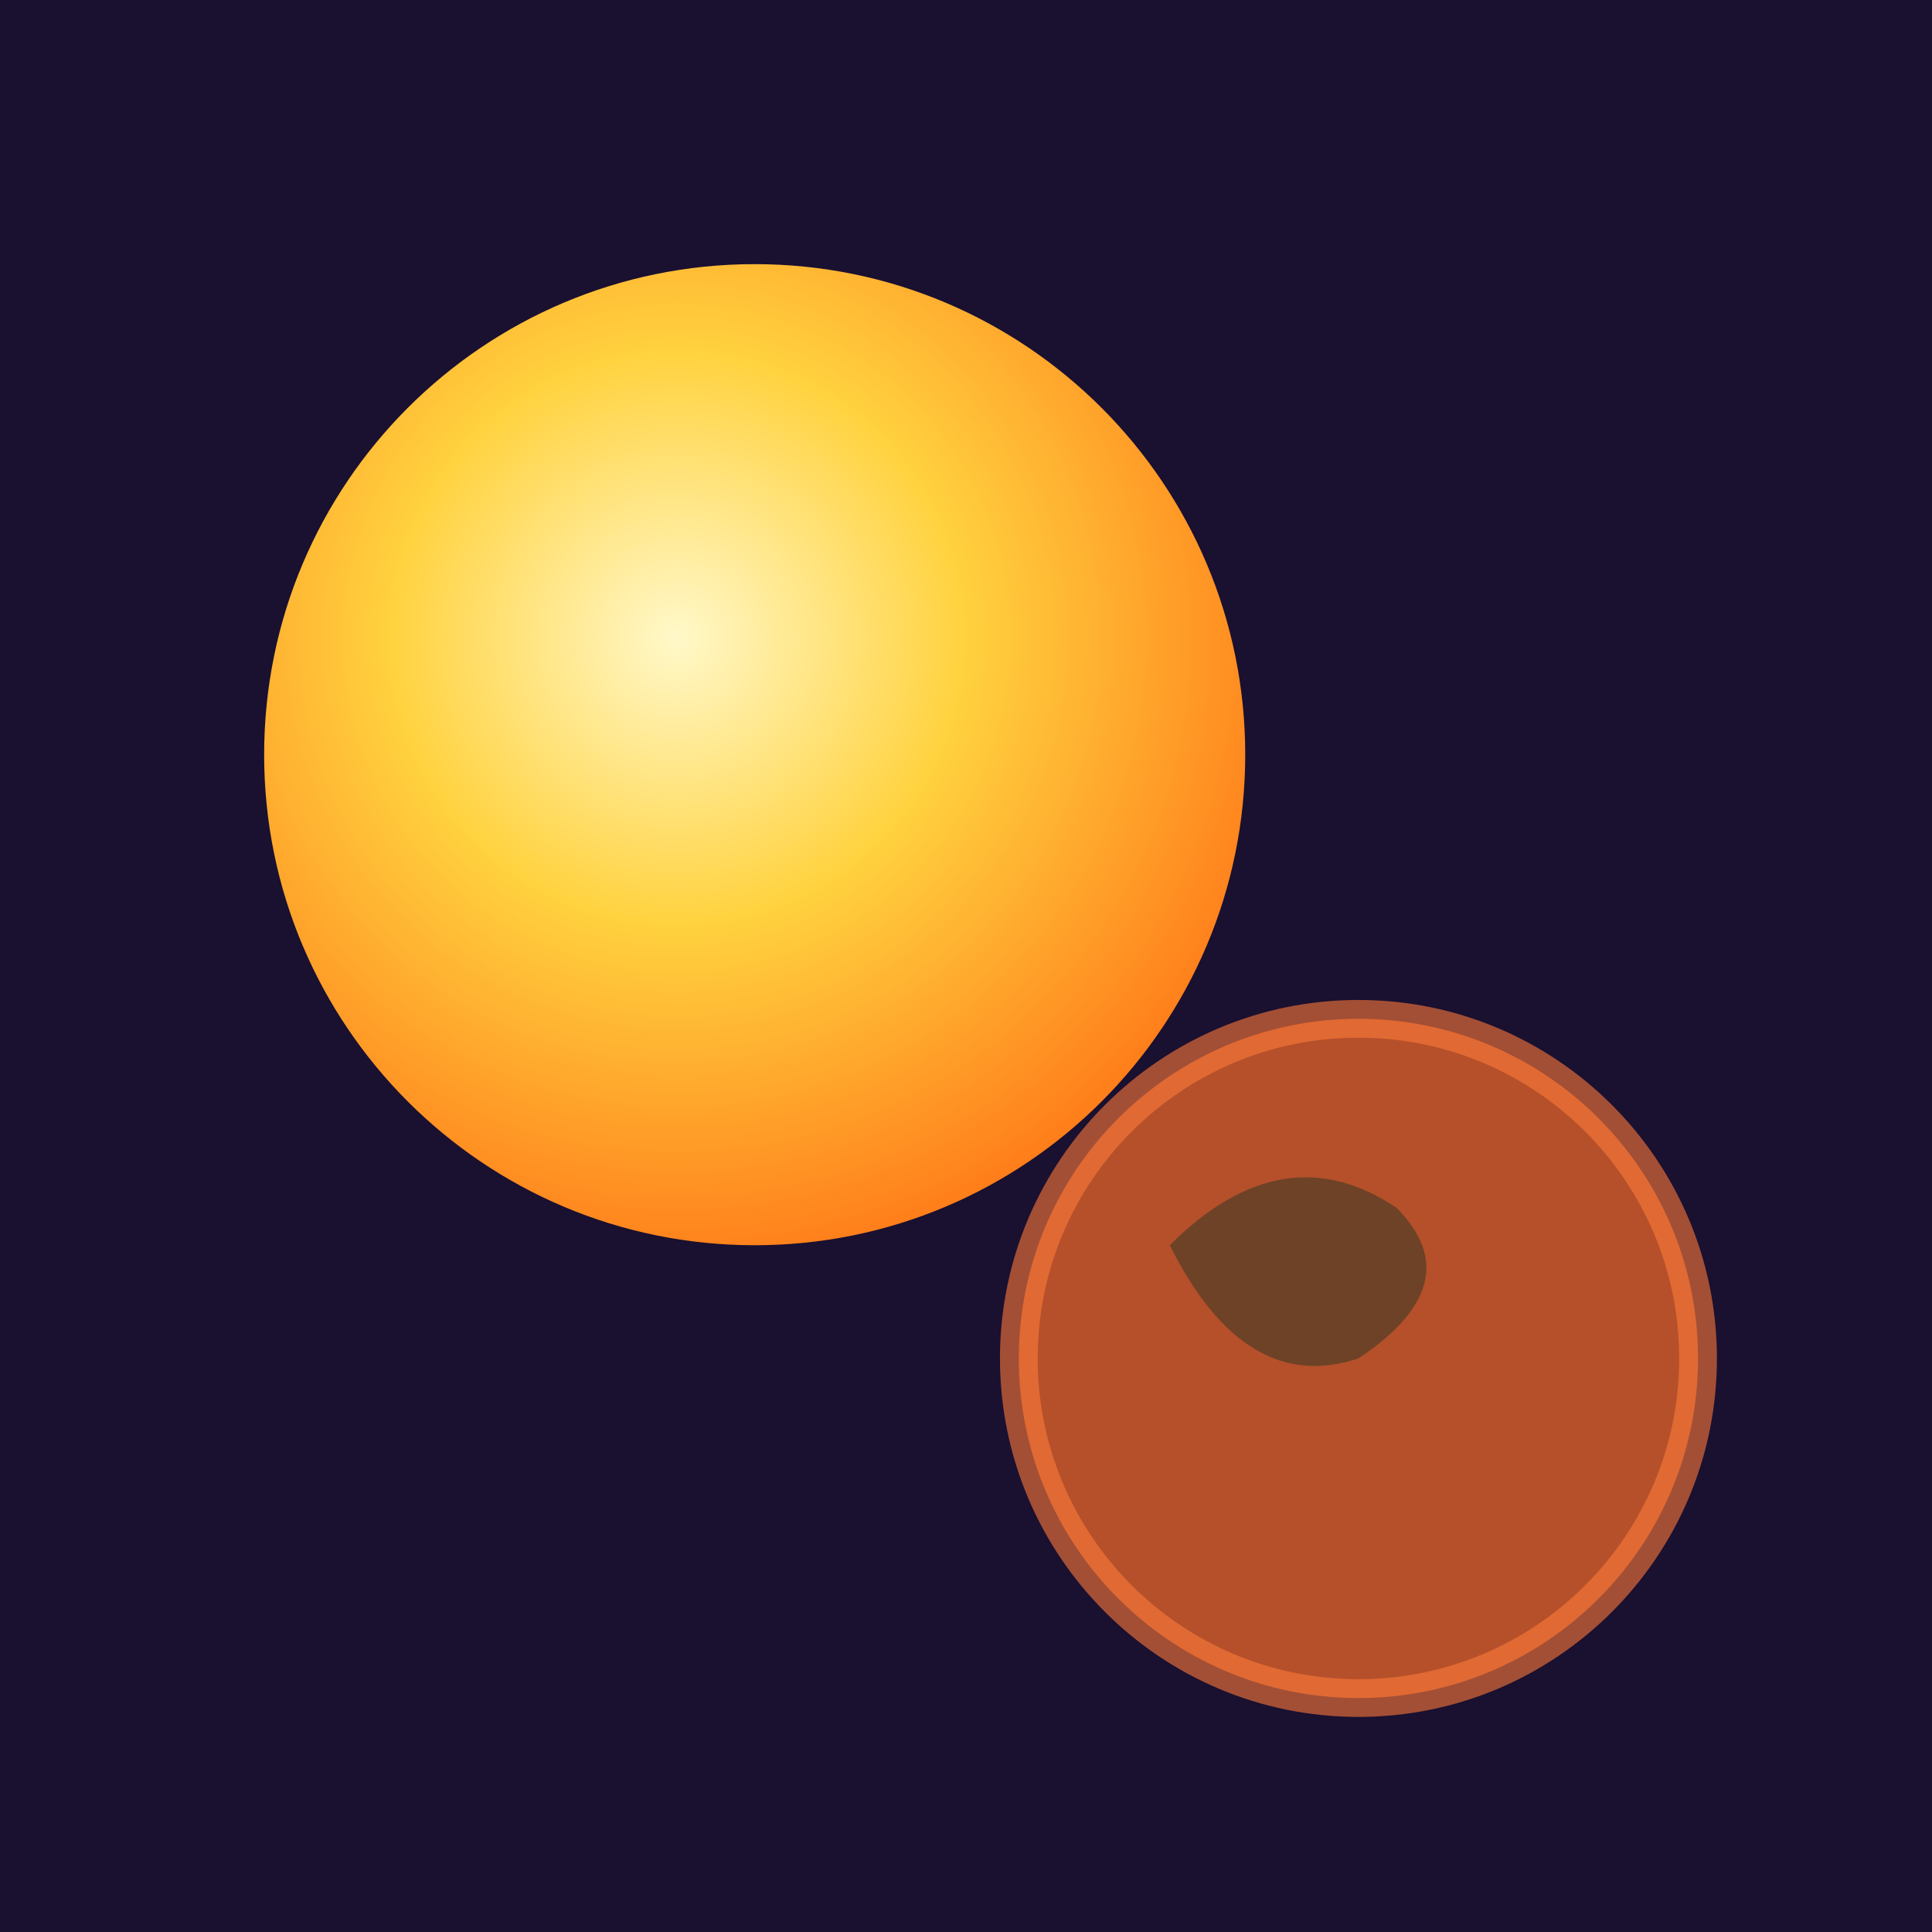
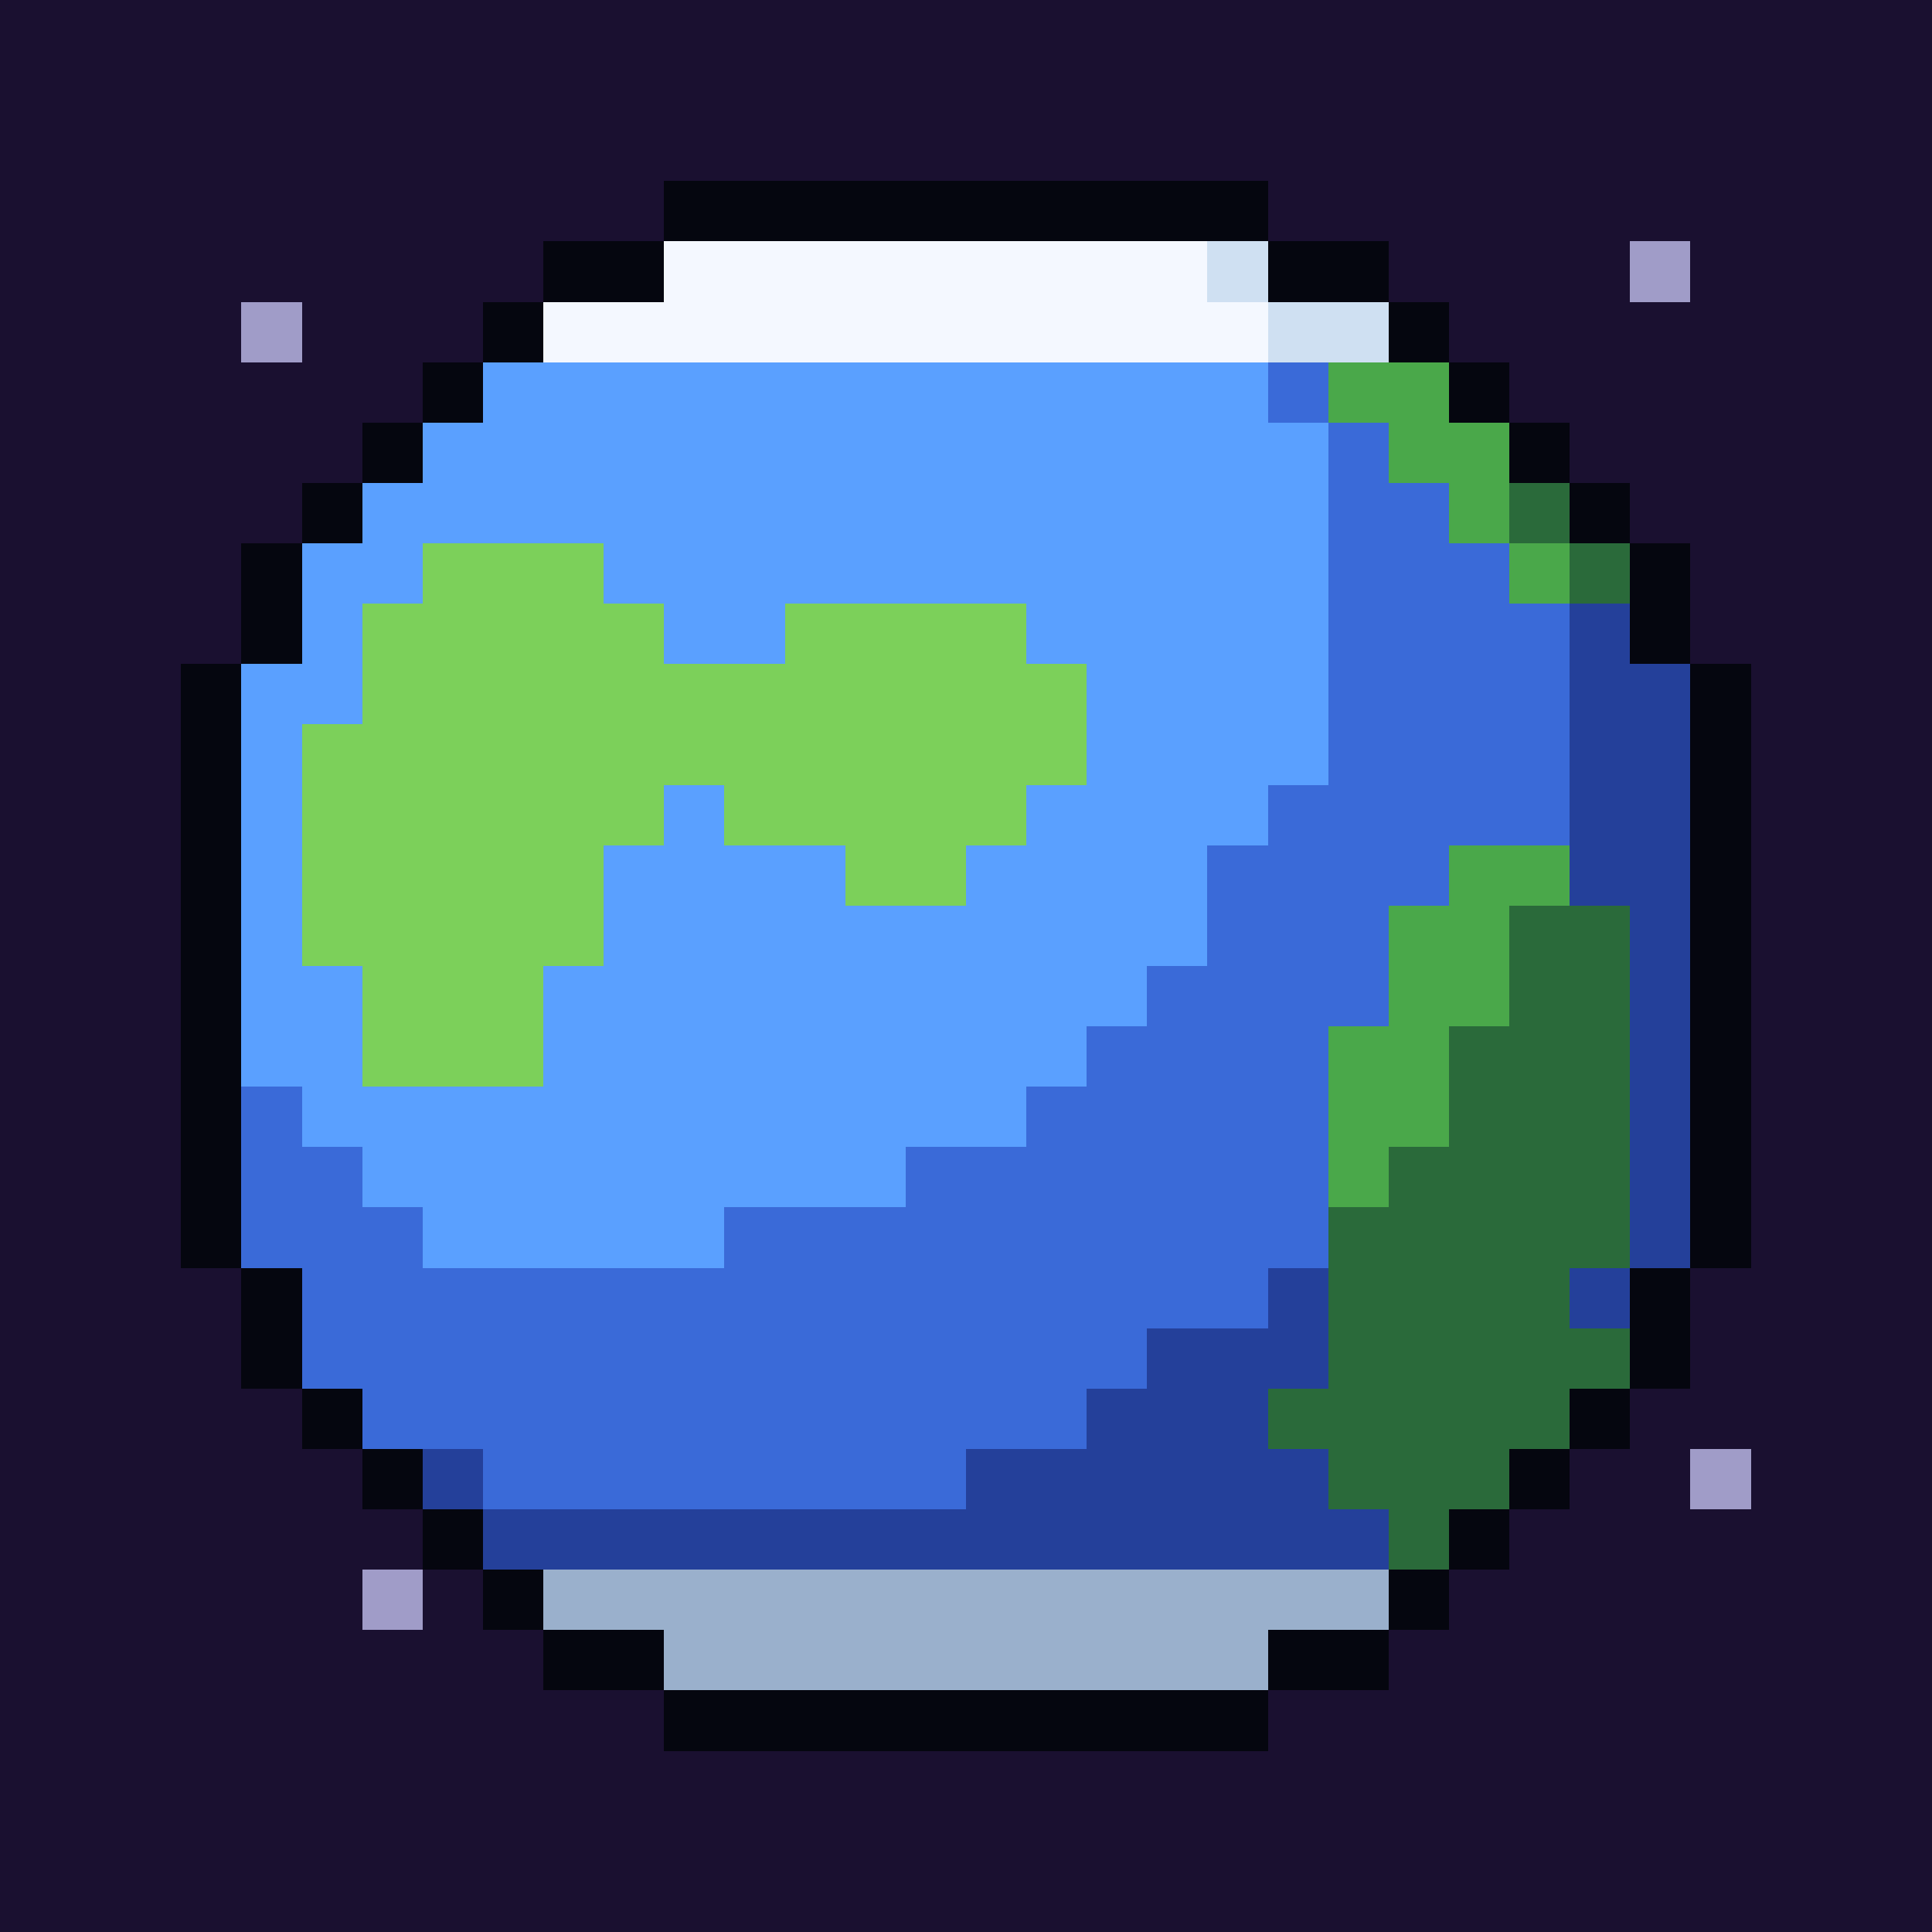
- <svg xmlns="http://www.w3.org/2000/svg" viewBox="0 0 512 512">
-   <defs>
-     <radialGradient id="s" cx="42%" cy="38%" r="65%">
-       <stop offset="0" stop-color="#fff8c9" />
-       <stop offset=".45" stop-color="#ffd23f" />
-       <stop offset="1" stop-color="#ff7d1a" />
-     </radialGradient>
-   </defs>
-   <rect width="512" height="512" fill="#1a1030" />
-   <circle cx="200" cy="200" r="130" fill="url(#s)" />
-   <circle cx="360" cy="360" r="90" fill="#b5502a" />
-   <path d="M310 330 q30 -30 60 -10 q20 20 -10 40 q-30 10 -50 -30z" fill="#6e4227" />
-   <circle cx="360" cy="360" r="90" fill="none" stroke="#ff7a3a" stroke-width="10" stroke-opacity=".6" />
+ <svg xmlns="http://www.w3.org/2000/svg" viewBox="0 0 32 32" shape-rendering="crispEdges">
+   <rect width="32" height="32" fill="#1a1030" />
+   <rect x="4" y="5" width="1" height="1" fill="#a09cc8" />
+   <rect x="27" y="4" width="1" height="1" fill="#a09cc8" />
+   <rect x="6" y="26" width="1" height="1" fill="#a09cc8" />
+   <rect x="28" y="24" width="1" height="1" fill="#a09cc8" />
+   <rect x="25" y="13" width="1" height="1" fill="#a09cc8" />
+   <rect x="3" y="15" width="1" height="1" fill="#a09cc8" />
+   <rect x="11" y="4" width="1" height="1" fill="#f4f8ff" />
+   <rect x="12" y="4" width="1" height="1" fill="#f4f8ff" />
+   <rect x="13" y="4" width="1" height="1" fill="#f4f8ff" />
+   <rect x="14" y="4" width="1" height="1" fill="#f4f8ff" />
+   <rect x="15" y="4" width="1" height="1" fill="#f4f8ff" />
+   <rect x="16" y="4" width="1" height="1" fill="#f4f8ff" />
+   <rect x="17" y="4" width="1" height="1" fill="#f4f8ff" />
+   <rect x="18" y="4" width="1" height="1" fill="#f4f8ff" />
+   <rect x="19" y="4" width="1" height="1" fill="#f4f8ff" />
+   <rect x="20" y="4" width="1" height="1" fill="#cfe0f2" />
+   <rect x="9" y="5" width="1" height="1" fill="#f4f8ff" />
+   <rect x="10" y="5" width="1" height="1" fill="#f4f8ff" />
+   <rect x="11" y="5" width="1" height="1" fill="#f4f8ff" />
+   <rect x="12" y="5" width="1" height="1" fill="#f4f8ff" />
+   <rect x="13" y="5" width="1" height="1" fill="#f4f8ff" />
+   <rect x="14" y="5" width="1" height="1" fill="#f4f8ff" />
+   <rect x="15" y="5" width="1" height="1" fill="#f4f8ff" />
+   <rect x="16" y="5" width="1" height="1" fill="#f4f8ff" />
+   <rect x="17" y="5" width="1" height="1" fill="#f4f8ff" />
+   <rect x="18" y="5" width="1" height="1" fill="#f4f8ff" />
+   <rect x="19" y="5" width="1" height="1" fill="#f4f8ff" />
+   <rect x="20" y="5" width="1" height="1" fill="#f4f8ff" />
+   <rect x="21" y="5" width="1" height="1" fill="#cfe0f2" />
+   <rect x="22" y="5" width="1" height="1" fill="#cfe0f2" />
+   <rect x="8" y="6" width="1" height="1" fill="#5aa0ff" />
+   <rect x="9" y="6" width="1" height="1" fill="#5aa0ff" />
+   <rect x="10" y="6" width="1" height="1" fill="#5aa0ff" />
+   <rect x="11" y="6" width="1" height="1" fill="#5aa0ff" />
+   <rect x="12" y="6" width="1" height="1" fill="#5aa0ff" />
+   <rect x="13" y="6" width="1" height="1" fill="#5aa0ff" />
+   <rect x="14" y="6" width="1" height="1" fill="#5aa0ff" />
+   <rect x="15" y="6" width="1" height="1" fill="#5aa0ff" />
+   <rect x="16" y="6" width="1" height="1" fill="#5aa0ff" />
+   <rect x="17" y="6" width="1" height="1" fill="#5aa0ff" />
+   <rect x="18" y="6" width="1" height="1" fill="#5aa0ff" />
+   <rect x="19" y="6" width="1" height="1" fill="#5aa0ff" />
+   <rect x="20" y="6" width="1" height="1" fill="#5aa0ff" />
+   <rect x="21" y="6" width="1" height="1" fill="#3a6ad8" />
+   <rect x="22" y="6" width="1" height="1" fill="#4aa84a" />
+   <rect x="23" y="6" width="1" height="1" fill="#4aa84a" />
+   <rect x="7" y="7" width="1" height="1" fill="#5aa0ff" />
+   <rect x="8" y="7" width="1" height="1" fill="#5aa0ff" />
+   <rect x="9" y="7" width="1" height="1" fill="#5aa0ff" />
+   <rect x="10" y="7" width="1" height="1" fill="#5aa0ff" />
+   <rect x="11" y="7" width="1" height="1" fill="#5aa0ff" />
+   <rect x="12" y="7" width="1" height="1" fill="#5aa0ff" />
+   <rect x="13" y="7" width="1" height="1" fill="#5aa0ff" />
+   <rect x="14" y="7" width="1" height="1" fill="#5aa0ff" />
+   <rect x="15" y="7" width="1" height="1" fill="#5aa0ff" />
+   <rect x="16" y="7" width="1" height="1" fill="#5aa0ff" />
+   <rect x="17" y="7" width="1" height="1" fill="#5aa0ff" />
+   <rect x="18" y="7" width="1" height="1" fill="#5aa0ff" />
+   <rect x="19" y="7" width="1" height="1" fill="#5aa0ff" />
+   <rect x="20" y="7" width="1" height="1" fill="#5aa0ff" />
+   <rect x="21" y="7" width="1" height="1" fill="#5aa0ff" />
+   <rect x="22" y="7" width="1" height="1" fill="#3a6ad8" />
+   <rect x="23" y="7" width="1" height="1" fill="#4aa84a" />
+   <rect x="24" y="7" width="1" height="1" fill="#4aa84a" />
+   <rect x="6" y="8" width="1" height="1" fill="#5aa0ff" />
+   <rect x="7" y="8" width="1" height="1" fill="#5aa0ff" />
+   <rect x="8" y="8" width="1" height="1" fill="#5aa0ff" />
+   <rect x="9" y="8" width="1" height="1" fill="#5aa0ff" />
+   <rect x="10" y="8" width="1" height="1" fill="#5aa0ff" />
+   <rect x="11" y="8" width="1" height="1" fill="#5aa0ff" />
+   <rect x="12" y="8" width="1" height="1" fill="#5aa0ff" />
+   <rect x="13" y="8" width="1" height="1" fill="#5aa0ff" />
+   <rect x="14" y="8" width="1" height="1" fill="#5aa0ff" />
+   <rect x="15" y="8" width="1" height="1" fill="#5aa0ff" />
+   <rect x="16" y="8" width="1" height="1" fill="#5aa0ff" />
+   <rect x="17" y="8" width="1" height="1" fill="#5aa0ff" />
+   <rect x="18" y="8" width="1" height="1" fill="#5aa0ff" />
+   <rect x="19" y="8" width="1" height="1" fill="#5aa0ff" />
+   <rect x="20" y="8" width="1" height="1" fill="#5aa0ff" />
+   <rect x="21" y="8" width="1" height="1" fill="#5aa0ff" />
+   <rect x="22" y="8" width="1" height="1" fill="#3a6ad8" />
+   <rect x="23" y="8" width="1" height="1" fill="#3a6ad8" />
+   <rect x="24" y="8" width="1" height="1" fill="#4aa84a" />
+   <rect x="25" y="8" width="1" height="1" fill="#2a6a3a" />
+   <rect x="5" y="9" width="1" height="1" fill="#5aa0ff" />
+   <rect x="6" y="9" width="1" height="1" fill="#5aa0ff" />
+   <rect x="7" y="9" width="1" height="1" fill="#7cd05a" />
+   <rect x="8" y="9" width="1" height="1" fill="#7cd05a" />
+   <rect x="9" y="9" width="1" height="1" fill="#7cd05a" />
+   <rect x="10" y="9" width="1" height="1" fill="#5aa0ff" />
+   <rect x="11" y="9" width="1" height="1" fill="#5aa0ff" />
+   <rect x="12" y="9" width="1" height="1" fill="#5aa0ff" />
+   <rect x="13" y="9" width="1" height="1" fill="#5aa0ff" />
+   <rect x="14" y="9" width="1" height="1" fill="#5aa0ff" />
+   <rect x="15" y="9" width="1" height="1" fill="#5aa0ff" />
+   <rect x="16" y="9" width="1" height="1" fill="#5aa0ff" />
+   <rect x="17" y="9" width="1" height="1" fill="#5aa0ff" />
+   <rect x="18" y="9" width="1" height="1" fill="#5aa0ff" />
+   <rect x="19" y="9" width="1" height="1" fill="#5aa0ff" />
+   <rect x="20" y="9" width="1" height="1" fill="#5aa0ff" />
+   <rect x="21" y="9" width="1" height="1" fill="#5aa0ff" />
+   <rect x="22" y="9" width="1" height="1" fill="#3a6ad8" />
+   <rect x="23" y="9" width="1" height="1" fill="#3a6ad8" />
+   <rect x="24" y="9" width="1" height="1" fill="#3a6ad8" />
+   <rect x="25" y="9" width="1" height="1" fill="#4aa84a" />
+   <rect x="26" y="9" width="1" height="1" fill="#2a6a3a" />
+   <rect x="5" y="10" width="1" height="1" fill="#5aa0ff" />
+   <rect x="6" y="10" width="1" height="1" fill="#7cd05a" />
+   <rect x="7" y="10" width="1" height="1" fill="#7cd05a" />
+   <rect x="8" y="10" width="1" height="1" fill="#7cd05a" />
+   <rect x="9" y="10" width="1" height="1" fill="#7cd05a" />
+   <rect x="10" y="10" width="1" height="1" fill="#7cd05a" />
+   <rect x="11" y="10" width="1" height="1" fill="#5aa0ff" />
+   <rect x="12" y="10" width="1" height="1" fill="#5aa0ff" />
+   <rect x="13" y="10" width="1" height="1" fill="#7cd05a" />
+   <rect x="14" y="10" width="1" height="1" fill="#7cd05a" />
+   <rect x="15" y="10" width="1" height="1" fill="#7cd05a" />
+   <rect x="16" y="10" width="1" height="1" fill="#7cd05a" />
+   <rect x="17" y="10" width="1" height="1" fill="#5aa0ff" />
+   <rect x="18" y="10" width="1" height="1" fill="#5aa0ff" />
+   <rect x="19" y="10" width="1" height="1" fill="#5aa0ff" />
+   <rect x="20" y="10" width="1" height="1" fill="#5aa0ff" />
+   <rect x="21" y="10" width="1" height="1" fill="#5aa0ff" />
+   <rect x="22" y="10" width="1" height="1" fill="#3a6ad8" />
+   <rect x="23" y="10" width="1" height="1" fill="#3a6ad8" />
+   <rect x="24" y="10" width="1" height="1" fill="#3a6ad8" />
+   <rect x="25" y="10" width="1" height="1" fill="#3a6ad8" />
+   <rect x="26" y="10" width="1" height="1" fill="#24409a" />
+   <rect x="4" y="11" width="1" height="1" fill="#5aa0ff" />
+   <rect x="5" y="11" width="1" height="1" fill="#5aa0ff" />
+   <rect x="6" y="11" width="1" height="1" fill="#7cd05a" />
+   <rect x="7" y="11" width="1" height="1" fill="#7cd05a" />
+   <rect x="8" y="11" width="1" height="1" fill="#7cd05a" />
+   <rect x="9" y="11" width="1" height="1" fill="#7cd05a" />
+   <rect x="10" y="11" width="1" height="1" fill="#7cd05a" />
+   <rect x="11" y="11" width="1" height="1" fill="#7cd05a" />
+   <rect x="12" y="11" width="1" height="1" fill="#7cd05a" />
+   <rect x="13" y="11" width="1" height="1" fill="#7cd05a" />
+   <rect x="14" y="11" width="1" height="1" fill="#7cd05a" />
+   <rect x="15" y="11" width="1" height="1" fill="#7cd05a" />
+   <rect x="16" y="11" width="1" height="1" fill="#7cd05a" />
+   <rect x="17" y="11" width="1" height="1" fill="#7cd05a" />
+   <rect x="18" y="11" width="1" height="1" fill="#5aa0ff" />
+   <rect x="19" y="11" width="1" height="1" fill="#5aa0ff" />
+   <rect x="20" y="11" width="1" height="1" fill="#5aa0ff" />
+   <rect x="21" y="11" width="1" height="1" fill="#5aa0ff" />
+   <rect x="22" y="11" width="1" height="1" fill="#3a6ad8" />
+   <rect x="23" y="11" width="1" height="1" fill="#3a6ad8" />
+   <rect x="24" y="11" width="1" height="1" fill="#3a6ad8" />
+   <rect x="25" y="11" width="1" height="1" fill="#3a6ad8" />
+   <rect x="26" y="11" width="1" height="1" fill="#24409a" />
+   <rect x="27" y="11" width="1" height="1" fill="#24409a" />
+   <rect x="4" y="12" width="1" height="1" fill="#5aa0ff" />
+   <rect x="5" y="12" width="1" height="1" fill="#7cd05a" />
+   <rect x="6" y="12" width="1" height="1" fill="#7cd05a" />
+   <rect x="7" y="12" width="1" height="1" fill="#7cd05a" />
+   <rect x="8" y="12" width="1" height="1" fill="#7cd05a" />
+   <rect x="9" y="12" width="1" height="1" fill="#7cd05a" />
+   <rect x="10" y="12" width="1" height="1" fill="#7cd05a" />
+   <rect x="11" y="12" width="1" height="1" fill="#7cd05a" />
+   <rect x="12" y="12" width="1" height="1" fill="#7cd05a" />
+   <rect x="13" y="12" width="1" height="1" fill="#7cd05a" />
+   <rect x="14" y="12" width="1" height="1" fill="#7cd05a" />
+   <rect x="15" y="12" width="1" height="1" fill="#7cd05a" />
+   <rect x="16" y="12" width="1" height="1" fill="#7cd05a" />
+   <rect x="17" y="12" width="1" height="1" fill="#7cd05a" />
+   <rect x="18" y="12" width="1" height="1" fill="#5aa0ff" />
+   <rect x="19" y="12" width="1" height="1" fill="#5aa0ff" />
+   <rect x="20" y="12" width="1" height="1" fill="#5aa0ff" />
+   <rect x="21" y="12" width="1" height="1" fill="#5aa0ff" />
+   <rect x="22" y="12" width="1" height="1" fill="#3a6ad8" />
+   <rect x="23" y="12" width="1" height="1" fill="#3a6ad8" />
+   <rect x="24" y="12" width="1" height="1" fill="#3a6ad8" />
+   <rect x="25" y="12" width="1" height="1" fill="#3a6ad8" />
+   <rect x="26" y="12" width="1" height="1" fill="#24409a" />
+   <rect x="27" y="12" width="1" height="1" fill="#24409a" />
+   <rect x="4" y="13" width="1" height="1" fill="#5aa0ff" />
+   <rect x="5" y="13" width="1" height="1" fill="#7cd05a" />
+   <rect x="6" y="13" width="1" height="1" fill="#7cd05a" />
+   <rect x="7" y="13" width="1" height="1" fill="#7cd05a" />
+   <rect x="8" y="13" width="1" height="1" fill="#7cd05a" />
+   <rect x="9" y="13" width="1" height="1" fill="#7cd05a" />
+   <rect x="10" y="13" width="1" height="1" fill="#7cd05a" />
+   <rect x="11" y="13" width="1" height="1" fill="#5aa0ff" />
+   <rect x="12" y="13" width="1" height="1" fill="#7cd05a" />
+   <rect x="13" y="13" width="1" height="1" fill="#7cd05a" />
+   <rect x="14" y="13" width="1" height="1" fill="#7cd05a" />
+   <rect x="15" y="13" width="1" height="1" fill="#7cd05a" />
+   <rect x="16" y="13" width="1" height="1" fill="#7cd05a" />
+   <rect x="17" y="13" width="1" height="1" fill="#5aa0ff" />
+   <rect x="18" y="13" width="1" height="1" fill="#5aa0ff" />
+   <rect x="19" y="13" width="1" height="1" fill="#5aa0ff" />
+   <rect x="20" y="13" width="1" height="1" fill="#5aa0ff" />
+   <rect x="21" y="13" width="1" height="1" fill="#3a6ad8" />
+   <rect x="22" y="13" width="1" height="1" fill="#3a6ad8" />
+   <rect x="23" y="13" width="1" height="1" fill="#3a6ad8" />
+   <rect x="24" y="13" width="1" height="1" fill="#3a6ad8" />
+   <rect x="25" y="13" width="1" height="1" fill="#3a6ad8" />
+   <rect x="26" y="13" width="1" height="1" fill="#24409a" />
+   <rect x="27" y="13" width="1" height="1" fill="#24409a" />
+   <rect x="4" y="14" width="1" height="1" fill="#5aa0ff" />
+   <rect x="5" y="14" width="1" height="1" fill="#7cd05a" />
+   <rect x="6" y="14" width="1" height="1" fill="#7cd05a" />
+   <rect x="7" y="14" width="1" height="1" fill="#7cd05a" />
+   <rect x="8" y="14" width="1" height="1" fill="#7cd05a" />
+   <rect x="9" y="14" width="1" height="1" fill="#7cd05a" />
+   <rect x="10" y="14" width="1" height="1" fill="#5aa0ff" />
+   <rect x="11" y="14" width="1" height="1" fill="#5aa0ff" />
+   <rect x="12" y="14" width="1" height="1" fill="#5aa0ff" />
+   <rect x="13" y="14" width="1" height="1" fill="#5aa0ff" />
+   <rect x="14" y="14" width="1" height="1" fill="#7cd05a" />
+   <rect x="15" y="14" width="1" height="1" fill="#7cd05a" />
+   <rect x="16" y="14" width="1" height="1" fill="#5aa0ff" />
+   <rect x="17" y="14" width="1" height="1" fill="#5aa0ff" />
+   <rect x="18" y="14" width="1" height="1" fill="#5aa0ff" />
+   <rect x="19" y="14" width="1" height="1" fill="#5aa0ff" />
+   <rect x="20" y="14" width="1" height="1" fill="#3a6ad8" />
+   <rect x="21" y="14" width="1" height="1" fill="#3a6ad8" />
+   <rect x="22" y="14" width="1" height="1" fill="#3a6ad8" />
+   <rect x="23" y="14" width="1" height="1" fill="#3a6ad8" />
+   <rect x="24" y="14" width="1" height="1" fill="#4aa84a" />
+   <rect x="25" y="14" width="1" height="1" fill="#4aa84a" />
+   <rect x="26" y="14" width="1" height="1" fill="#24409a" />
+   <rect x="27" y="14" width="1" height="1" fill="#24409a" />
+   <rect x="4" y="15" width="1" height="1" fill="#5aa0ff" />
+   <rect x="5" y="15" width="1" height="1" fill="#7cd05a" />
+   <rect x="6" y="15" width="1" height="1" fill="#7cd05a" />
+   <rect x="7" y="15" width="1" height="1" fill="#7cd05a" />
+   <rect x="8" y="15" width="1" height="1" fill="#7cd05a" />
+   <rect x="9" y="15" width="1" height="1" fill="#7cd05a" />
+   <rect x="10" y="15" width="1" height="1" fill="#5aa0ff" />
+   <rect x="11" y="15" width="1" height="1" fill="#5aa0ff" />
+   <rect x="12" y="15" width="1" height="1" fill="#5aa0ff" />
+   <rect x="13" y="15" width="1" height="1" fill="#5aa0ff" />
+   <rect x="14" y="15" width="1" height="1" fill="#5aa0ff" />
+   <rect x="15" y="15" width="1" height="1" fill="#5aa0ff" />
+   <rect x="16" y="15" width="1" height="1" fill="#5aa0ff" />
+   <rect x="17" y="15" width="1" height="1" fill="#5aa0ff" />
+   <rect x="18" y="15" width="1" height="1" fill="#5aa0ff" />
+   <rect x="19" y="15" width="1" height="1" fill="#5aa0ff" />
+   <rect x="20" y="15" width="1" height="1" fill="#3a6ad8" />
+   <rect x="21" y="15" width="1" height="1" fill="#3a6ad8" />
+   <rect x="22" y="15" width="1" height="1" fill="#3a6ad8" />
+   <rect x="23" y="15" width="1" height="1" fill="#4aa84a" />
+   <rect x="24" y="15" width="1" height="1" fill="#4aa84a" />
+   <rect x="25" y="15" width="1" height="1" fill="#2a6a3a" />
+   <rect x="26" y="15" width="1" height="1" fill="#2a6a3a" />
+   <rect x="27" y="15" width="1" height="1" fill="#24409a" />
+   <rect x="4" y="16" width="1" height="1" fill="#5aa0ff" />
+   <rect x="5" y="16" width="1" height="1" fill="#5aa0ff" />
+   <rect x="6" y="16" width="1" height="1" fill="#7cd05a" />
+   <rect x="7" y="16" width="1" height="1" fill="#7cd05a" />
+   <rect x="8" y="16" width="1" height="1" fill="#7cd05a" />
+   <rect x="9" y="16" width="1" height="1" fill="#5aa0ff" />
+   <rect x="10" y="16" width="1" height="1" fill="#5aa0ff" />
+   <rect x="11" y="16" width="1" height="1" fill="#5aa0ff" />
+   <rect x="12" y="16" width="1" height="1" fill="#5aa0ff" />
+   <rect x="13" y="16" width="1" height="1" fill="#5aa0ff" />
+   <rect x="14" y="16" width="1" height="1" fill="#5aa0ff" />
+   <rect x="15" y="16" width="1" height="1" fill="#5aa0ff" />
+   <rect x="16" y="16" width="1" height="1" fill="#5aa0ff" />
+   <rect x="17" y="16" width="1" height="1" fill="#5aa0ff" />
+   <rect x="18" y="16" width="1" height="1" fill="#5aa0ff" />
+   <rect x="19" y="16" width="1" height="1" fill="#3a6ad8" />
+   <rect x="20" y="16" width="1" height="1" fill="#3a6ad8" />
+   <rect x="21" y="16" width="1" height="1" fill="#3a6ad8" />
+   <rect x="22" y="16" width="1" height="1" fill="#3a6ad8" />
+   <rect x="23" y="16" width="1" height="1" fill="#4aa84a" />
+   <rect x="24" y="16" width="1" height="1" fill="#4aa84a" />
+   <rect x="25" y="16" width="1" height="1" fill="#2a6a3a" />
+   <rect x="26" y="16" width="1" height="1" fill="#2a6a3a" />
+   <rect x="27" y="16" width="1" height="1" fill="#24409a" />
+   <rect x="4" y="17" width="1" height="1" fill="#5aa0ff" />
+   <rect x="5" y="17" width="1" height="1" fill="#5aa0ff" />
+   <rect x="6" y="17" width="1" height="1" fill="#7cd05a" />
+   <rect x="7" y="17" width="1" height="1" fill="#7cd05a" />
+   <rect x="8" y="17" width="1" height="1" fill="#7cd05a" />
+   <rect x="9" y="17" width="1" height="1" fill="#5aa0ff" />
+   <rect x="10" y="17" width="1" height="1" fill="#5aa0ff" />
+   <rect x="11" y="17" width="1" height="1" fill="#5aa0ff" />
+   <rect x="12" y="17" width="1" height="1" fill="#5aa0ff" />
+   <rect x="13" y="17" width="1" height="1" fill="#5aa0ff" />
+   <rect x="14" y="17" width="1" height="1" fill="#5aa0ff" />
+   <rect x="15" y="17" width="1" height="1" fill="#5aa0ff" />
+   <rect x="16" y="17" width="1" height="1" fill="#5aa0ff" />
+   <rect x="17" y="17" width="1" height="1" fill="#5aa0ff" />
+   <rect x="18" y="17" width="1" height="1" fill="#3a6ad8" />
+   <rect x="19" y="17" width="1" height="1" fill="#3a6ad8" />
+   <rect x="20" y="17" width="1" height="1" fill="#3a6ad8" />
+   <rect x="21" y="17" width="1" height="1" fill="#3a6ad8" />
+   <rect x="22" y="17" width="1" height="1" fill="#4aa84a" />
+   <rect x="23" y="17" width="1" height="1" fill="#4aa84a" />
+   <rect x="24" y="17" width="1" height="1" fill="#2a6a3a" />
+   <rect x="25" y="17" width="1" height="1" fill="#2a6a3a" />
+   <rect x="26" y="17" width="1" height="1" fill="#2a6a3a" />
+   <rect x="27" y="17" width="1" height="1" fill="#24409a" />
+   <rect x="4" y="18" width="1" height="1" fill="#3a6ad8" />
+   <rect x="5" y="18" width="1" height="1" fill="#5aa0ff" />
+   <rect x="6" y="18" width="1" height="1" fill="#5aa0ff" />
+   <rect x="7" y="18" width="1" height="1" fill="#5aa0ff" />
+   <rect x="8" y="18" width="1" height="1" fill="#5aa0ff" />
+   <rect x="9" y="18" width="1" height="1" fill="#5aa0ff" />
+   <rect x="10" y="18" width="1" height="1" fill="#5aa0ff" />
+   <rect x="11" y="18" width="1" height="1" fill="#5aa0ff" />
+   <rect x="12" y="18" width="1" height="1" fill="#5aa0ff" />
+   <rect x="13" y="18" width="1" height="1" fill="#5aa0ff" />
+   <rect x="14" y="18" width="1" height="1" fill="#5aa0ff" />
+   <rect x="15" y="18" width="1" height="1" fill="#5aa0ff" />
+   <rect x="16" y="18" width="1" height="1" fill="#5aa0ff" />
+   <rect x="17" y="18" width="1" height="1" fill="#3a6ad8" />
+   <rect x="18" y="18" width="1" height="1" fill="#3a6ad8" />
+   <rect x="19" y="18" width="1" height="1" fill="#3a6ad8" />
+   <rect x="20" y="18" width="1" height="1" fill="#3a6ad8" />
+   <rect x="21" y="18" width="1" height="1" fill="#3a6ad8" />
+   <rect x="22" y="18" width="1" height="1" fill="#4aa84a" />
+   <rect x="23" y="18" width="1" height="1" fill="#4aa84a" />
+   <rect x="24" y="18" width="1" height="1" fill="#2a6a3a" />
+   <rect x="25" y="18" width="1" height="1" fill="#2a6a3a" />
+   <rect x="26" y="18" width="1" height="1" fill="#2a6a3a" />
+   <rect x="27" y="18" width="1" height="1" fill="#24409a" />
+   <rect x="4" y="19" width="1" height="1" fill="#3a6ad8" />
+   <rect x="5" y="19" width="1" height="1" fill="#3a6ad8" />
+   <rect x="6" y="19" width="1" height="1" fill="#5aa0ff" />
+   <rect x="7" y="19" width="1" height="1" fill="#5aa0ff" />
+   <rect x="8" y="19" width="1" height="1" fill="#5aa0ff" />
+   <rect x="9" y="19" width="1" height="1" fill="#5aa0ff" />
+   <rect x="10" y="19" width="1" height="1" fill="#5aa0ff" />
+   <rect x="11" y="19" width="1" height="1" fill="#5aa0ff" />
+   <rect x="12" y="19" width="1" height="1" fill="#5aa0ff" />
+   <rect x="13" y="19" width="1" height="1" fill="#5aa0ff" />
+   <rect x="14" y="19" width="1" height="1" fill="#5aa0ff" />
+   <rect x="15" y="19" width="1" height="1" fill="#3a6ad8" />
+   <rect x="16" y="19" width="1" height="1" fill="#3a6ad8" />
+   <rect x="17" y="19" width="1" height="1" fill="#3a6ad8" />
+   <rect x="18" y="19" width="1" height="1" fill="#3a6ad8" />
+   <rect x="19" y="19" width="1" height="1" fill="#3a6ad8" />
+   <rect x="20" y="19" width="1" height="1" fill="#3a6ad8" />
+   <rect x="21" y="19" width="1" height="1" fill="#3a6ad8" />
+   <rect x="22" y="19" width="1" height="1" fill="#4aa84a" />
+   <rect x="23" y="19" width="1" height="1" fill="#2a6a3a" />
+   <rect x="24" y="19" width="1" height="1" fill="#2a6a3a" />
+   <rect x="25" y="19" width="1" height="1" fill="#2a6a3a" />
+   <rect x="26" y="19" width="1" height="1" fill="#2a6a3a" />
+   <rect x="27" y="19" width="1" height="1" fill="#24409a" />
+   <rect x="4" y="20" width="1" height="1" fill="#3a6ad8" />
+   <rect x="5" y="20" width="1" height="1" fill="#3a6ad8" />
+   <rect x="6" y="20" width="1" height="1" fill="#3a6ad8" />
+   <rect x="7" y="20" width="1" height="1" fill="#5aa0ff" />
+   <rect x="8" y="20" width="1" height="1" fill="#5aa0ff" />
+   <rect x="9" y="20" width="1" height="1" fill="#5aa0ff" />
+   <rect x="10" y="20" width="1" height="1" fill="#5aa0ff" />
+   <rect x="11" y="20" width="1" height="1" fill="#5aa0ff" />
+   <rect x="12" y="20" width="1" height="1" fill="#3a6ad8" />
+   <rect x="13" y="20" width="1" height="1" fill="#3a6ad8" />
+   <rect x="14" y="20" width="1" height="1" fill="#3a6ad8" />
+   <rect x="15" y="20" width="1" height="1" fill="#3a6ad8" />
+   <rect x="16" y="20" width="1" height="1" fill="#3a6ad8" />
+   <rect x="17" y="20" width="1" height="1" fill="#3a6ad8" />
+   <rect x="18" y="20" width="1" height="1" fill="#3a6ad8" />
+   <rect x="19" y="20" width="1" height="1" fill="#3a6ad8" />
+   <rect x="20" y="20" width="1" height="1" fill="#3a6ad8" />
+   <rect x="21" y="20" width="1" height="1" fill="#3a6ad8" />
+   <rect x="22" y="20" width="1" height="1" fill="#2a6a3a" />
+   <rect x="23" y="20" width="1" height="1" fill="#2a6a3a" />
+   <rect x="24" y="20" width="1" height="1" fill="#2a6a3a" />
+   <rect x="25" y="20" width="1" height="1" fill="#2a6a3a" />
+   <rect x="26" y="20" width="1" height="1" fill="#2a6a3a" />
+   <rect x="27" y="20" width="1" height="1" fill="#24409a" />
+   <rect x="5" y="21" width="1" height="1" fill="#3a6ad8" />
+   <rect x="6" y="21" width="1" height="1" fill="#3a6ad8" />
+   <rect x="7" y="21" width="1" height="1" fill="#3a6ad8" />
+   <rect x="8" y="21" width="1" height="1" fill="#3a6ad8" />
+   <rect x="9" y="21" width="1" height="1" fill="#3a6ad8" />
+   <rect x="10" y="21" width="1" height="1" fill="#3a6ad8" />
+   <rect x="11" y="21" width="1" height="1" fill="#3a6ad8" />
+   <rect x="12" y="21" width="1" height="1" fill="#3a6ad8" />
+   <rect x="13" y="21" width="1" height="1" fill="#3a6ad8" />
+   <rect x="14" y="21" width="1" height="1" fill="#3a6ad8" />
+   <rect x="15" y="21" width="1" height="1" fill="#3a6ad8" />
+   <rect x="16" y="21" width="1" height="1" fill="#3a6ad8" />
+   <rect x="17" y="21" width="1" height="1" fill="#3a6ad8" />
+   <rect x="18" y="21" width="1" height="1" fill="#3a6ad8" />
+   <rect x="19" y="21" width="1" height="1" fill="#3a6ad8" />
+   <rect x="20" y="21" width="1" height="1" fill="#3a6ad8" />
+   <rect x="21" y="21" width="1" height="1" fill="#24409a" />
+   <rect x="22" y="21" width="1" height="1" fill="#2a6a3a" />
+   <rect x="23" y="21" width="1" height="1" fill="#2a6a3a" />
+   <rect x="24" y="21" width="1" height="1" fill="#2a6a3a" />
+   <rect x="25" y="21" width="1" height="1" fill="#2a6a3a" />
+   <rect x="26" y="21" width="1" height="1" fill="#24409a" />
+   <rect x="5" y="22" width="1" height="1" fill="#3a6ad8" />
+   <rect x="6" y="22" width="1" height="1" fill="#3a6ad8" />
+   <rect x="7" y="22" width="1" height="1" fill="#3a6ad8" />
+   <rect x="8" y="22" width="1" height="1" fill="#3a6ad8" />
+   <rect x="9" y="22" width="1" height="1" fill="#3a6ad8" />
+   <rect x="10" y="22" width="1" height="1" fill="#3a6ad8" />
+   <rect x="11" y="22" width="1" height="1" fill="#3a6ad8" />
+   <rect x="12" y="22" width="1" height="1" fill="#3a6ad8" />
+   <rect x="13" y="22" width="1" height="1" fill="#3a6ad8" />
+   <rect x="14" y="22" width="1" height="1" fill="#3a6ad8" />
+   <rect x="15" y="22" width="1" height="1" fill="#3a6ad8" />
+   <rect x="16" y="22" width="1" height="1" fill="#3a6ad8" />
+   <rect x="17" y="22" width="1" height="1" fill="#3a6ad8" />
+   <rect x="18" y="22" width="1" height="1" fill="#3a6ad8" />
+   <rect x="19" y="22" width="1" height="1" fill="#24409a" />
+   <rect x="20" y="22" width="1" height="1" fill="#24409a" />
+   <rect x="21" y="22" width="1" height="1" fill="#24409a" />
+   <rect x="22" y="22" width="1" height="1" fill="#2a6a3a" />
+   <rect x="23" y="22" width="1" height="1" fill="#2a6a3a" />
+   <rect x="24" y="22" width="1" height="1" fill="#2a6a3a" />
+   <rect x="25" y="22" width="1" height="1" fill="#2a6a3a" />
+   <rect x="26" y="22" width="1" height="1" fill="#2a6a3a" />
+   <rect x="6" y="23" width="1" height="1" fill="#3a6ad8" />
+   <rect x="7" y="23" width="1" height="1" fill="#3a6ad8" />
+   <rect x="8" y="23" width="1" height="1" fill="#3a6ad8" />
+   <rect x="9" y="23" width="1" height="1" fill="#3a6ad8" />
+   <rect x="10" y="23" width="1" height="1" fill="#3a6ad8" />
+   <rect x="11" y="23" width="1" height="1" fill="#3a6ad8" />
+   <rect x="12" y="23" width="1" height="1" fill="#3a6ad8" />
+   <rect x="13" y="23" width="1" height="1" fill="#3a6ad8" />
+   <rect x="14" y="23" width="1" height="1" fill="#3a6ad8" />
+   <rect x="15" y="23" width="1" height="1" fill="#3a6ad8" />
+   <rect x="16" y="23" width="1" height="1" fill="#3a6ad8" />
+   <rect x="17" y="23" width="1" height="1" fill="#3a6ad8" />
+   <rect x="18" y="23" width="1" height="1" fill="#24409a" />
+   <rect x="19" y="23" width="1" height="1" fill="#24409a" />
+   <rect x="20" y="23" width="1" height="1" fill="#24409a" />
+   <rect x="21" y="23" width="1" height="1" fill="#2a6a3a" />
+   <rect x="22" y="23" width="1" height="1" fill="#2a6a3a" />
+   <rect x="23" y="23" width="1" height="1" fill="#2a6a3a" />
+   <rect x="24" y="23" width="1" height="1" fill="#2a6a3a" />
+   <rect x="25" y="23" width="1" height="1" fill="#2a6a3a" />
+   <rect x="7" y="24" width="1" height="1" fill="#24409a" />
+   <rect x="8" y="24" width="1" height="1" fill="#3a6ad8" />
+   <rect x="9" y="24" width="1" height="1" fill="#3a6ad8" />
+   <rect x="10" y="24" width="1" height="1" fill="#3a6ad8" />
+   <rect x="11" y="24" width="1" height="1" fill="#3a6ad8" />
+   <rect x="12" y="24" width="1" height="1" fill="#3a6ad8" />
+   <rect x="13" y="24" width="1" height="1" fill="#3a6ad8" />
+   <rect x="14" y="24" width="1" height="1" fill="#3a6ad8" />
+   <rect x="15" y="24" width="1" height="1" fill="#3a6ad8" />
+   <rect x="16" y="24" width="1" height="1" fill="#24409a" />
+   <rect x="17" y="24" width="1" height="1" fill="#24409a" />
+   <rect x="18" y="24" width="1" height="1" fill="#24409a" />
+   <rect x="19" y="24" width="1" height="1" fill="#24409a" />
+   <rect x="20" y="24" width="1" height="1" fill="#24409a" />
+   <rect x="21" y="24" width="1" height="1" fill="#24409a" />
+   <rect x="22" y="24" width="1" height="1" fill="#2a6a3a" />
+   <rect x="23" y="24" width="1" height="1" fill="#2a6a3a" />
+   <rect x="24" y="24" width="1" height="1" fill="#2a6a3a" />
+   <rect x="8" y="25" width="1" height="1" fill="#24409a" />
+   <rect x="9" y="25" width="1" height="1" fill="#24409a" />
+   <rect x="10" y="25" width="1" height="1" fill="#24409a" />
+   <rect x="11" y="25" width="1" height="1" fill="#24409a" />
+   <rect x="12" y="25" width="1" height="1" fill="#24409a" />
+   <rect x="13" y="25" width="1" height="1" fill="#24409a" />
+   <rect x="14" y="25" width="1" height="1" fill="#24409a" />
+   <rect x="15" y="25" width="1" height="1" fill="#24409a" />
+   <rect x="16" y="25" width="1" height="1" fill="#24409a" />
+   <rect x="17" y="25" width="1" height="1" fill="#24409a" />
+   <rect x="18" y="25" width="1" height="1" fill="#24409a" />
+   <rect x="19" y="25" width="1" height="1" fill="#24409a" />
+   <rect x="20" y="25" width="1" height="1" fill="#24409a" />
+   <rect x="21" y="25" width="1" height="1" fill="#24409a" />
+   <rect x="22" y="25" width="1" height="1" fill="#24409a" />
+   <rect x="23" y="25" width="1" height="1" fill="#2a6a3a" />
+   <rect x="9" y="26" width="1" height="1" fill="#9ab0cc" />
+   <rect x="10" y="26" width="1" height="1" fill="#9ab0cc" />
+   <rect x="11" y="26" width="1" height="1" fill="#9ab0cc" />
+   <rect x="12" y="26" width="1" height="1" fill="#9ab0cc" />
+   <rect x="13" y="26" width="1" height="1" fill="#9ab0cc" />
+   <rect x="14" y="26" width="1" height="1" fill="#9ab0cc" />
+   <rect x="15" y="26" width="1" height="1" fill="#9ab0cc" />
+   <rect x="16" y="26" width="1" height="1" fill="#9ab0cc" />
+   <rect x="17" y="26" width="1" height="1" fill="#9ab0cc" />
+   <rect x="18" y="26" width="1" height="1" fill="#9ab0cc" />
+   <rect x="19" y="26" width="1" height="1" fill="#9ab0cc" />
+   <rect x="20" y="26" width="1" height="1" fill="#9ab0cc" />
+   <rect x="21" y="26" width="1" height="1" fill="#9ab0cc" />
+   <rect x="22" y="26" width="1" height="1" fill="#9ab0cc" />
+   <rect x="11" y="27" width="1" height="1" fill="#9ab0cc" />
+   <rect x="12" y="27" width="1" height="1" fill="#9ab0cc" />
+   <rect x="13" y="27" width="1" height="1" fill="#9ab0cc" />
+   <rect x="14" y="27" width="1" height="1" fill="#9ab0cc" />
+   <rect x="15" y="27" width="1" height="1" fill="#9ab0cc" />
+   <rect x="16" y="27" width="1" height="1" fill="#9ab0cc" />
+   <rect x="17" y="27" width="1" height="1" fill="#9ab0cc" />
+   <rect x="18" y="27" width="1" height="1" fill="#9ab0cc" />
+   <rect x="19" y="27" width="1" height="1" fill="#9ab0cc" />
+   <rect x="20" y="27" width="1" height="1" fill="#9ab0cc" />
+   <rect x="10" y="4" width="1" height="1" fill="#05060f" />
+   <rect x="11" y="3" width="1" height="1" fill="#05060f" />
+   <rect x="12" y="3" width="1" height="1" fill="#05060f" />
+   <rect x="13" y="3" width="1" height="1" fill="#05060f" />
+   <rect x="14" y="3" width="1" height="1" fill="#05060f" />
+   <rect x="15" y="3" width="1" height="1" fill="#05060f" />
+   <rect x="16" y="3" width="1" height="1" fill="#05060f" />
+   <rect x="17" y="3" width="1" height="1" fill="#05060f" />
+   <rect x="18" y="3" width="1" height="1" fill="#05060f" />
+   <rect x="19" y="3" width="1" height="1" fill="#05060f" />
+   <rect x="21" y="4" width="1" height="1" fill="#05060f" />
+   <rect x="20" y="3" width="1" height="1" fill="#05060f" />
+   <rect x="8" y="5" width="1" height="1" fill="#05060f" />
+   <rect x="9" y="4" width="1" height="1" fill="#05060f" />
+   <rect x="23" y="5" width="1" height="1" fill="#05060f" />
+   <rect x="22" y="4" width="1" height="1" fill="#05060f" />
+   <rect x="7" y="6" width="1" height="1" fill="#05060f" />
+   <rect x="24" y="6" width="1" height="1" fill="#05060f" />
+   <rect x="6" y="7" width="1" height="1" fill="#05060f" />
+   <rect x="25" y="7" width="1" height="1" fill="#05060f" />
+   <rect x="5" y="8" width="1" height="1" fill="#05060f" />
+   <rect x="26" y="8" width="1" height="1" fill="#05060f" />
+   <rect x="4" y="9" width="1" height="1" fill="#05060f" />
+   <rect x="27" y="9" width="1" height="1" fill="#05060f" />
+   <rect x="4" y="10" width="1" height="1" fill="#05060f" />
+   <rect x="27" y="10" width="1" height="1" fill="#05060f" />
+   <rect x="3" y="11" width="1" height="1" fill="#05060f" />
+   <rect x="28" y="11" width="1" height="1" fill="#05060f" />
+   <rect x="3" y="12" width="1" height="1" fill="#05060f" />
+   <rect x="28" y="12" width="1" height="1" fill="#05060f" />
+   <rect x="3" y="13" width="1" height="1" fill="#05060f" />
+   <rect x="28" y="13" width="1" height="1" fill="#05060f" />
+   <rect x="3" y="14" width="1" height="1" fill="#05060f" />
+   <rect x="28" y="14" width="1" height="1" fill="#05060f" />
+   <rect x="3" y="15" width="1" height="1" fill="#05060f" />
+   <rect x="28" y="15" width="1" height="1" fill="#05060f" />
+   <rect x="3" y="16" width="1" height="1" fill="#05060f" />
+   <rect x="28" y="16" width="1" height="1" fill="#05060f" />
+   <rect x="3" y="17" width="1" height="1" fill="#05060f" />
+   <rect x="28" y="17" width="1" height="1" fill="#05060f" />
+   <rect x="3" y="18" width="1" height="1" fill="#05060f" />
+   <rect x="28" y="18" width="1" height="1" fill="#05060f" />
+   <rect x="3" y="19" width="1" height="1" fill="#05060f" />
+   <rect x="28" y="19" width="1" height="1" fill="#05060f" />
+   <rect x="3" y="20" width="1" height="1" fill="#05060f" />
+   <rect x="4" y="21" width="1" height="1" fill="#05060f" />
+   <rect x="28" y="20" width="1" height="1" fill="#05060f" />
+   <rect x="27" y="21" width="1" height="1" fill="#05060f" />
+   <rect x="4" y="22" width="1" height="1" fill="#05060f" />
+   <rect x="5" y="23" width="1" height="1" fill="#05060f" />
+   <rect x="27" y="22" width="1" height="1" fill="#05060f" />
+   <rect x="26" y="23" width="1" height="1" fill="#05060f" />
+   <rect x="6" y="24" width="1" height="1" fill="#05060f" />
+   <rect x="25" y="24" width="1" height="1" fill="#05060f" />
+   <rect x="7" y="25" width="1" height="1" fill="#05060f" />
+   <rect x="24" y="25" width="1" height="1" fill="#05060f" />
+   <rect x="8" y="26" width="1" height="1" fill="#05060f" />
+   <rect x="23" y="26" width="1" height="1" fill="#05060f" />
+   <rect x="9" y="27" width="1" height="1" fill="#05060f" />
+   <rect x="10" y="27" width="1" height="1" fill="#05060f" />
+   <rect x="21" y="27" width="1" height="1" fill="#05060f" />
+   <rect x="22" y="27" width="1" height="1" fill="#05060f" />
+   <rect x="11" y="28" width="1" height="1" fill="#05060f" />
+   <rect x="12" y="28" width="1" height="1" fill="#05060f" />
+   <rect x="13" y="28" width="1" height="1" fill="#05060f" />
+   <rect x="14" y="28" width="1" height="1" fill="#05060f" />
+   <rect x="15" y="28" width="1" height="1" fill="#05060f" />
+   <rect x="16" y="28" width="1" height="1" fill="#05060f" />
+   <rect x="17" y="28" width="1" height="1" fill="#05060f" />
+   <rect x="18" y="28" width="1" height="1" fill="#05060f" />
+   <rect x="19" y="28" width="1" height="1" fill="#05060f" />
+   <rect x="20" y="28" width="1" height="1" fill="#05060f" />
</svg>
